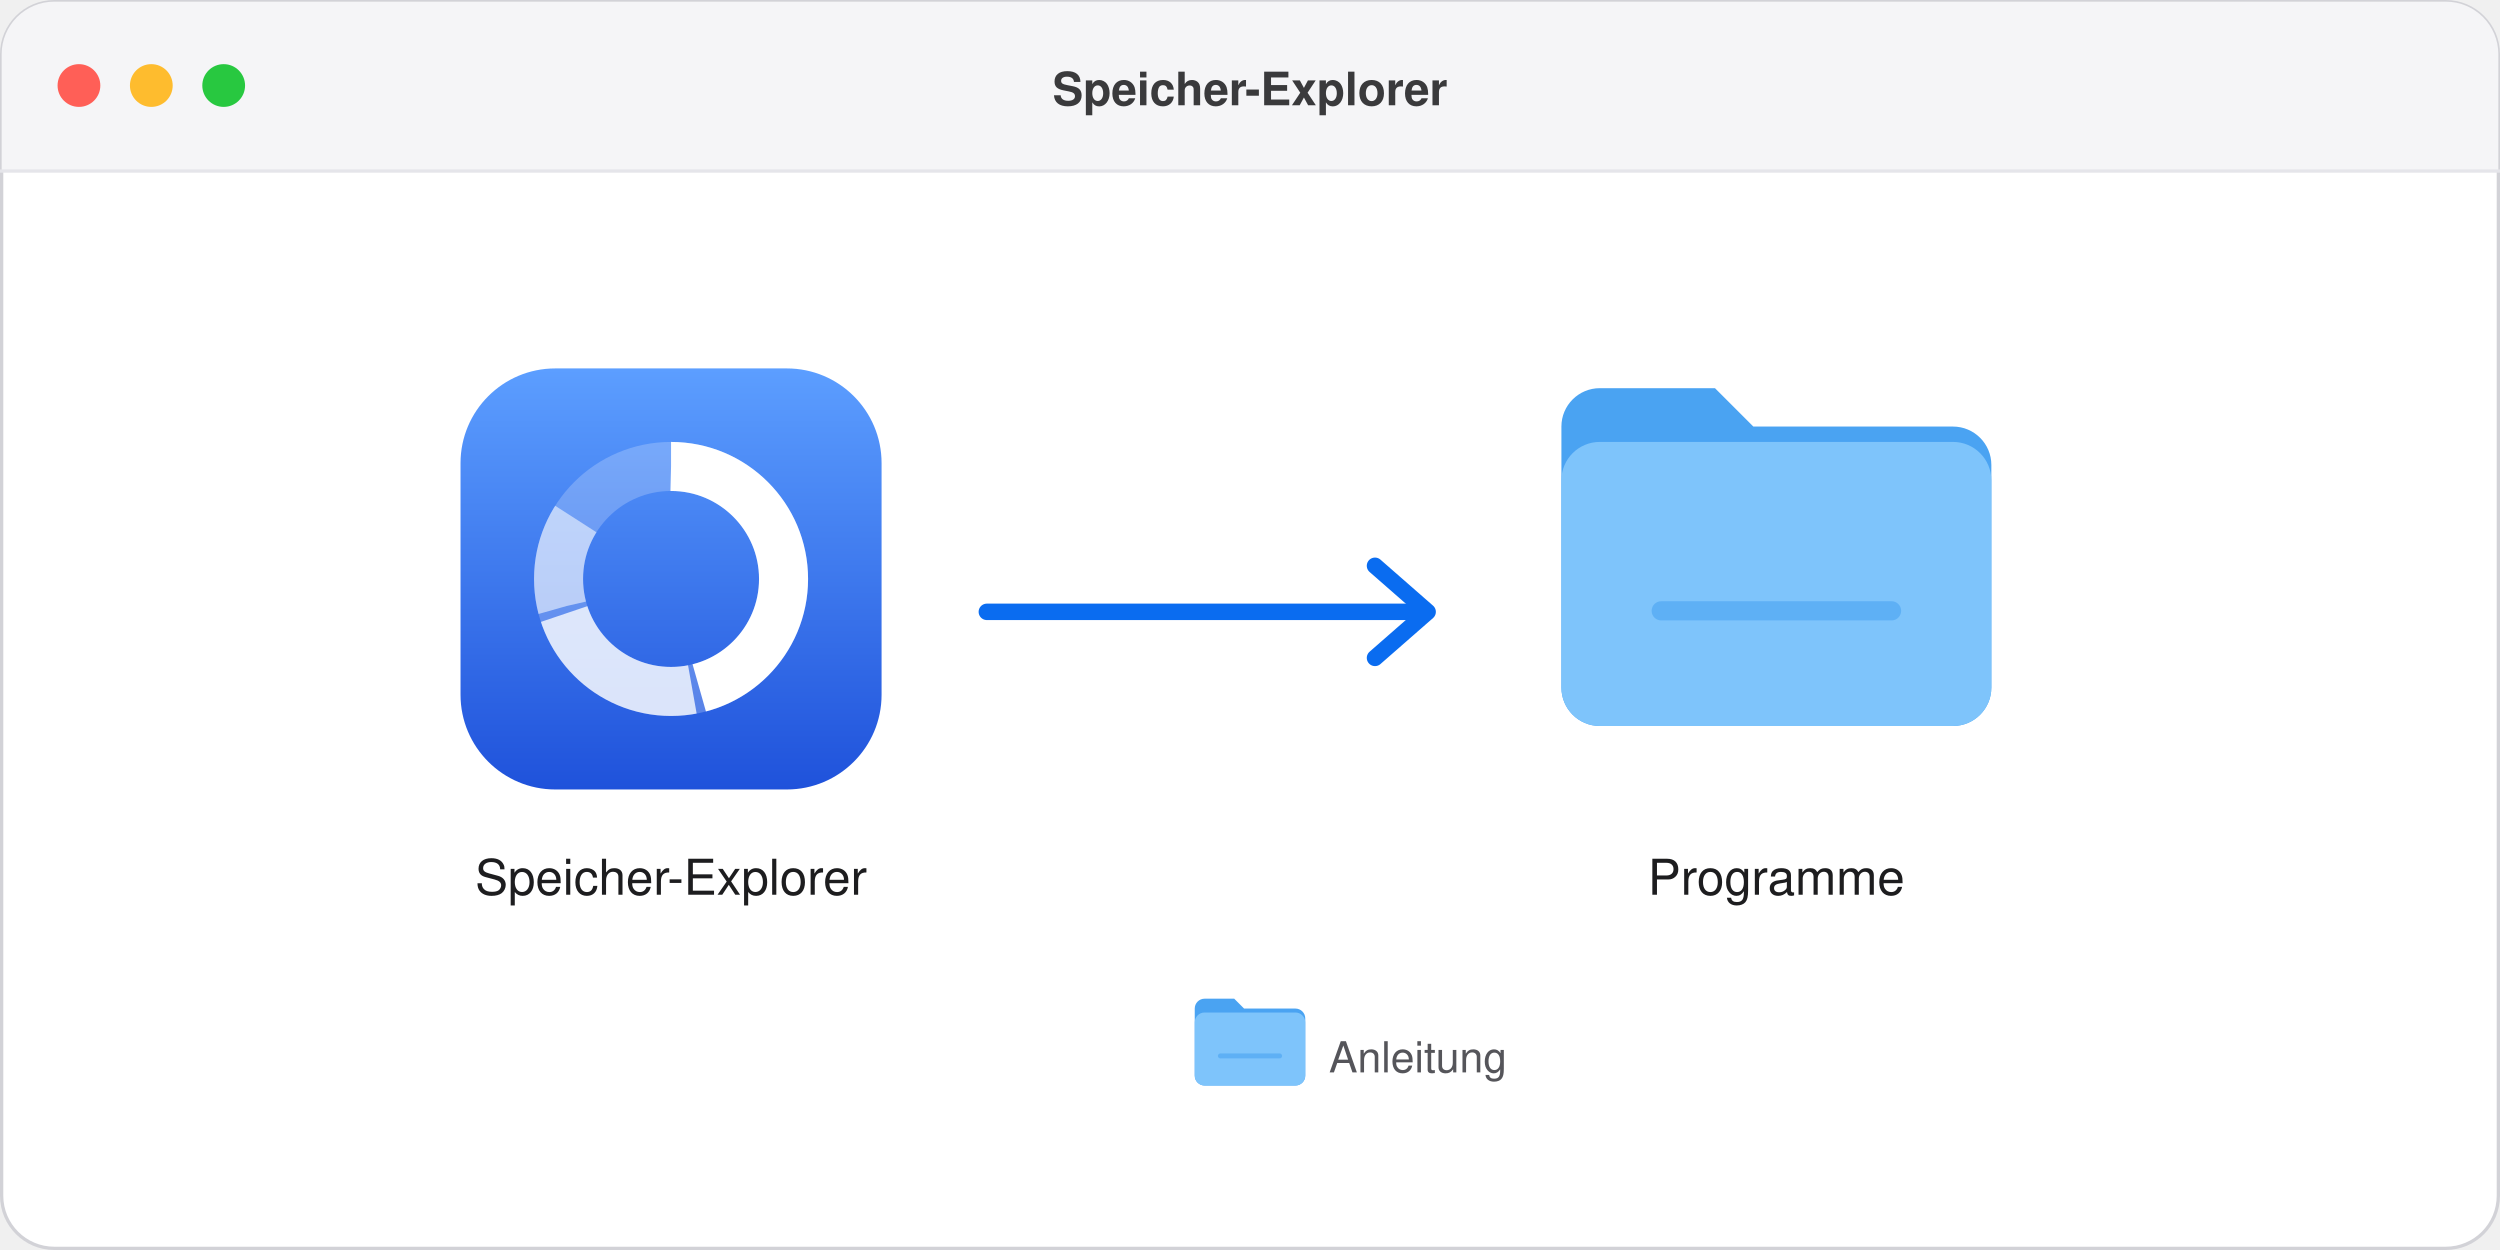
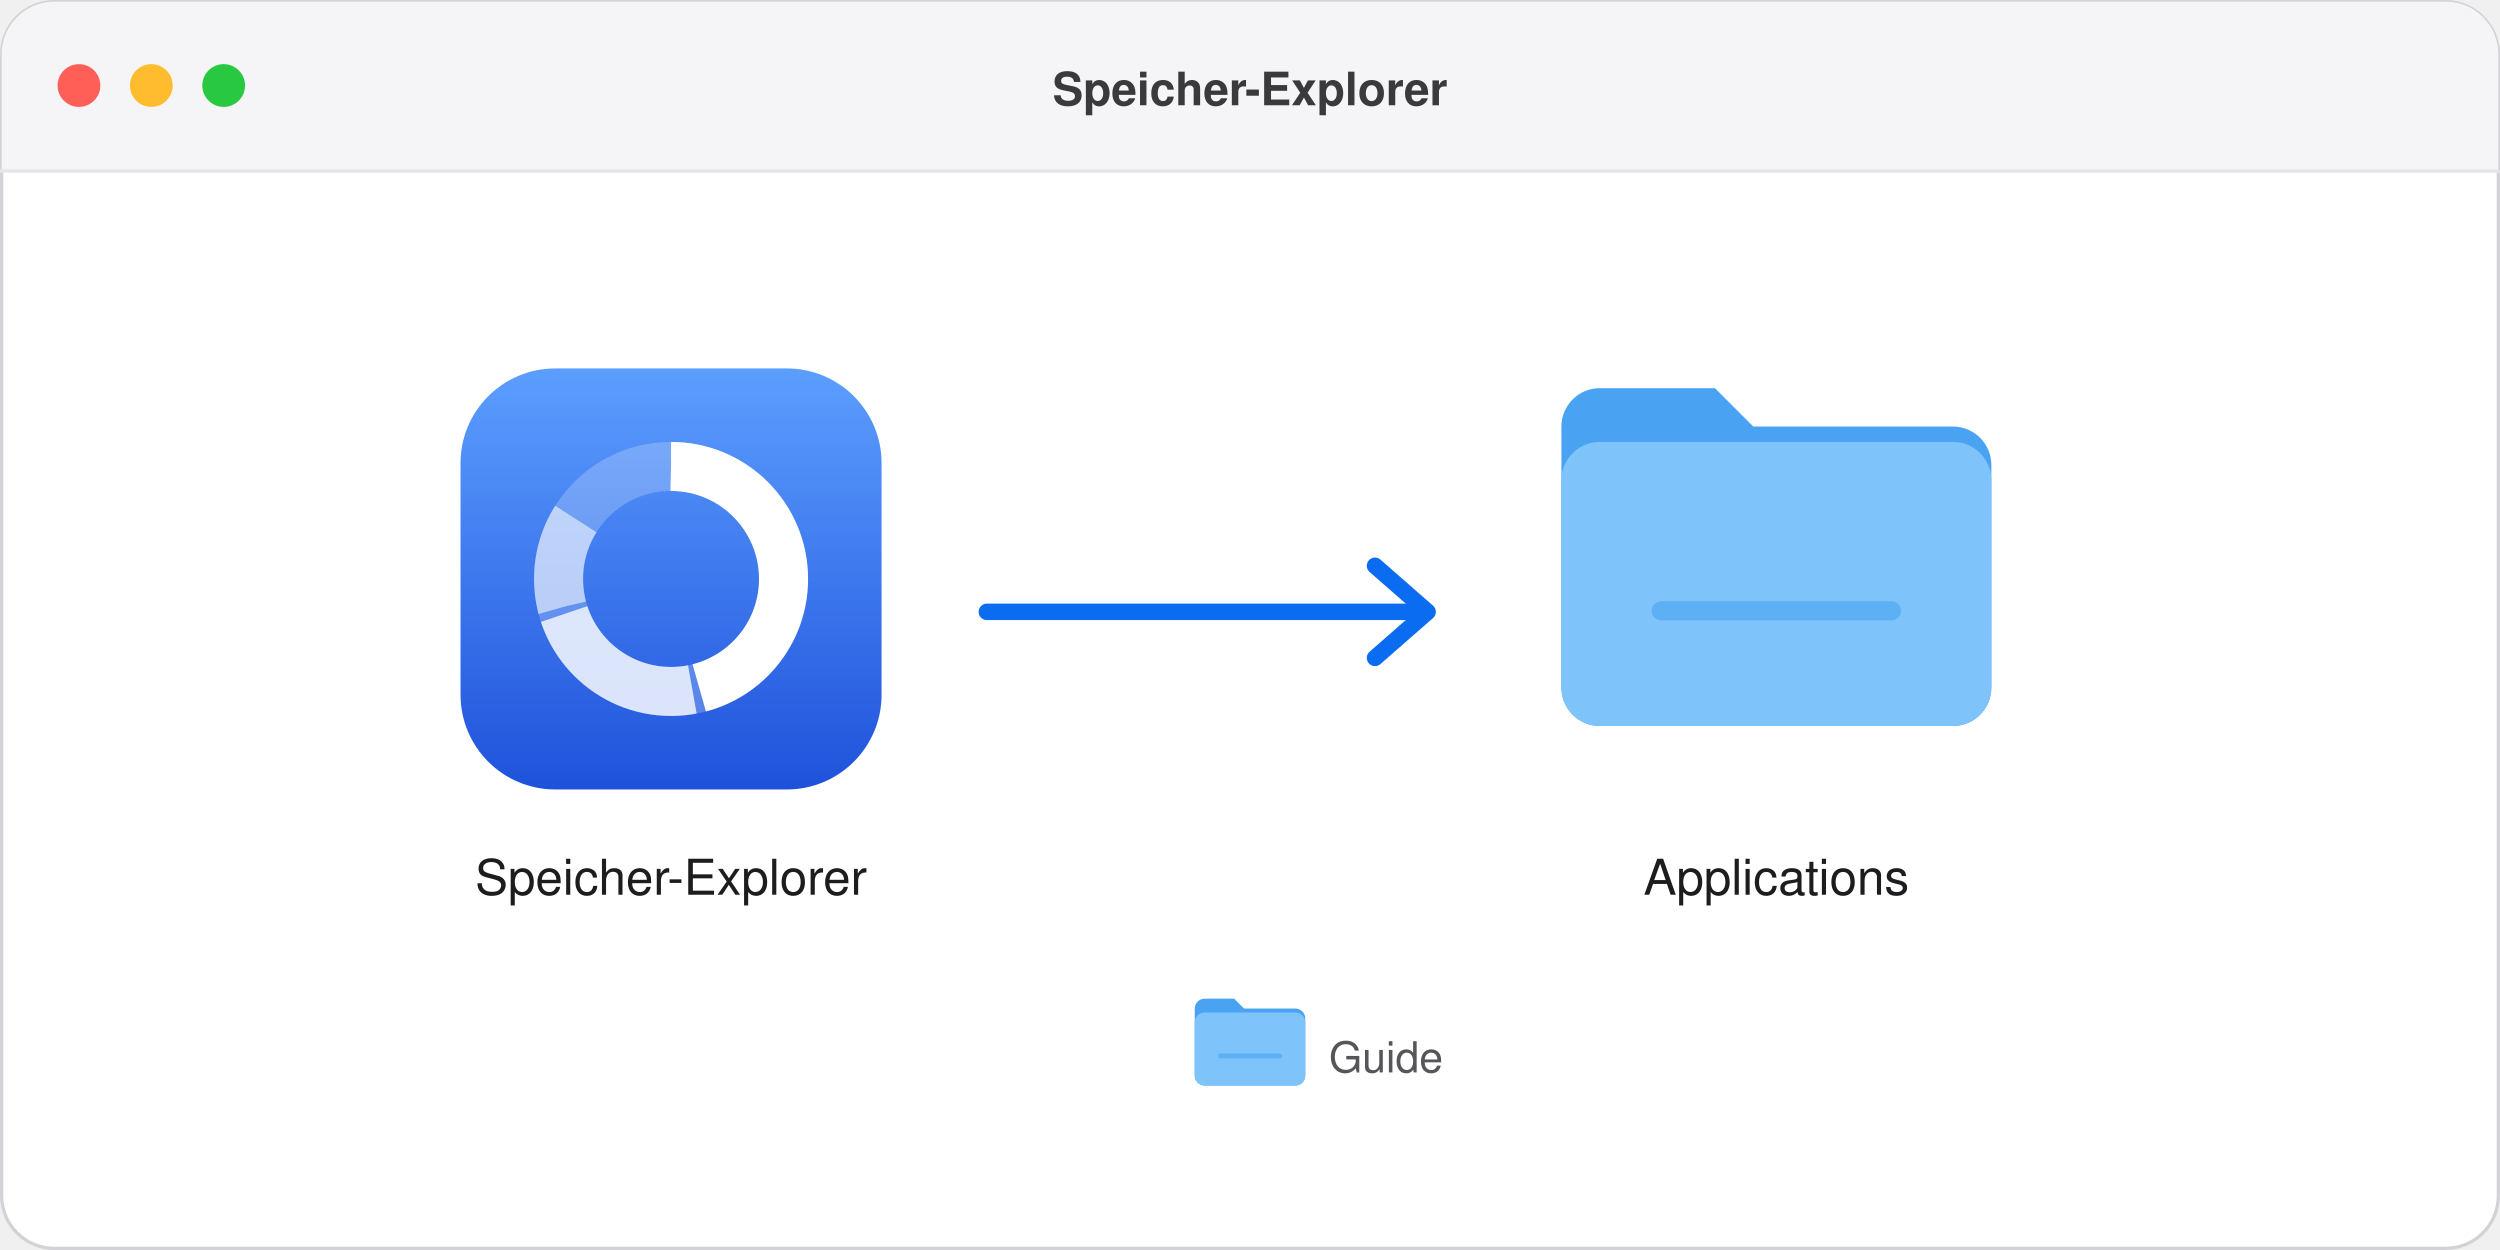
- <svg xmlns="http://www.w3.org/2000/svg" width="760" height="380" viewBox="0 0 760 380" role="img" aria-label="Die App aus dem Fenster in den Ordner Programme ziehen">
+ <svg xmlns="http://www.w3.org/2000/svg" width="760" height="380" viewBox="0 0 760 380" role="img" aria-label="Dragging the app from the window into the Applications folder">
  <rect x="0.5" y="0.5" width="759" height="379" rx="16" fill="#FFFFFF" stroke="#D2D2D7" />
  <path d="M0.5 52V16.5a16 16 0 0 1 16-16h727a16 16 0 0 1 16 16V52z" fill="#F5F5F7" />
  <line x1="0" y1="52" x2="760" y2="52" stroke="#E5E5EA" />
  <circle cx="24" cy="26" r="6.5" fill="#FF5F57" />
  <circle cx="46" cy="26" r="6.5" fill="#FEBC2E" />
  <circle cx="68" cy="26" r="6.5" fill="#28C840" />
  <text x="380.0" y="32" font-family="-apple-system, BlinkMacSystemFont, 'SF Pro Display', 'SF Pro Text', 'Helvetica Neue', Helvetica, Arial, sans-serif" font-size="14" font-weight="600" fill="#3A3A3C" text-anchor="middle">Speicher-Explorer</text>
  <defs>
    <linearGradient id="dmg" x1="0" y1="0" x2="0" y2="1">
      <stop offset="0" stop-color="#5C9EFF" />
      <stop offset="1" stop-color="#1F52DB" />
    </linearGradient>
  </defs>
  <rect x="140" y="112" width="128" height="128" rx="28.8" fill="url(#dmg)" />
  <circle cx="204.0" cy="176.0" r="34.2" fill="none" stroke="#fff" stroke-opacity=".22" stroke-width="14.9" />
  <circle cx="204.0" cy="176.0" r="34.2" fill="none" stroke="#fff" stroke-opacity="1" stroke-width="14.9" stroke-dasharray="98.78 214.73" stroke-dashoffset="0.00" transform="rotate(-90 204.0 176.0)" />
  <circle cx="204.0" cy="176.0" r="34.2" fill="none" stroke="#fff" stroke-opacity="0.78" stroke-width="14.9" stroke-dasharray="49.39 214.73" stroke-dashoffset="-100.93" transform="rotate(-90 204.0 176.0)" />
  <circle cx="204.0" cy="176.0" r="34.2" fill="none" stroke="#fff" stroke-opacity="0.55" stroke-width="14.9" stroke-dasharray="27.92 214.73" stroke-dashoffset="-152.46" transform="rotate(-90 204.0 176.0)" />
  <text x="204" y="272" font-family="-apple-system, BlinkMacSystemFont, 'SF Pro Display', 'SF Pro Text', 'Helvetica Neue', Helvetica, Arial, sans-serif" font-size="15" font-weight="500" fill="#1D1D1F" text-anchor="middle">Speicher-Explorer</text>
  <path d="M300 186h130" stroke="#0A6CF0" stroke-width="5" stroke-linecap="round" />
  <path d="M418 172l16 14-16 14" fill="none" stroke="#0A6CF0" stroke-width="5" stroke-linecap="round" stroke-linejoin="round" />
  <g transform="translate(470 104) scale(1.167)">
    <path d="M4 22a10 10 0 0 1 10-10h30l10 10h52a10 10 0 0 1 10 10v58a10 10 0 0 1-10 10H14a10 10 0 0 1-10-10z" fill="#4AA3F2" />
    <path d="M4 36a10 10 0 0 1 10-10h92a10 10 0 0 1 10 10v54a10 10 0 0 1-10 10H14a10 10 0 0 1-10-10z" fill="#7EC4FB" />
    <path d="M30 70h60" stroke="#4AA3F2" stroke-opacity=".6" stroke-width="5" stroke-linecap="round" />
  </g>
-   <text x="540" y="272" font-family="-apple-system, BlinkMacSystemFont, 'SF Pro Display', 'SF Pro Text', 'Helvetica Neue', Helvetica, Arial, sans-serif" font-size="15" font-weight="500" fill="#1D1D1F" text-anchor="middle">Programme</text>
+   <text x="540" y="272" font-family="-apple-system, BlinkMacSystemFont, 'SF Pro Display', 'SF Pro Text', 'Helvetica Neue', Helvetica, Arial, sans-serif" font-size="15" font-weight="500" fill="#1D1D1F" text-anchor="middle">Applications</text>
  <g transform="translate(362 300) scale(0.300)">
    <path d="M4 22a10 10 0 0 1 10-10h30l10 10h52a10 10 0 0 1 10 10v58a10 10 0 0 1-10 10H14a10 10 0 0 1-10-10z" fill="#4AA3F2" />
    <path d="M4 36a10 10 0 0 1 10-10h92a10 10 0 0 1 10 10v54a10 10 0 0 1-10 10H14a10 10 0 0 1-10-10z" fill="#7EC4FB" />
    <path d="M30 70h60" stroke="#4AA3F2" stroke-opacity=".6" stroke-width="5" stroke-linecap="round" />
  </g>
-   <text x="404" y="326" font-family="-apple-system, BlinkMacSystemFont, 'SF Pro Display', 'SF Pro Text', 'Helvetica Neue', Helvetica, Arial, sans-serif" font-size="13" font-weight="400" fill="#55555A" text-anchor="start">Anleitung</text>
+   <text x="404" y="326" font-family="-apple-system, BlinkMacSystemFont, 'SF Pro Display', 'SF Pro Text', 'Helvetica Neue', Helvetica, Arial, sans-serif" font-size="13" font-weight="400" fill="#55555A" text-anchor="start">Guide</text>
</svg>
